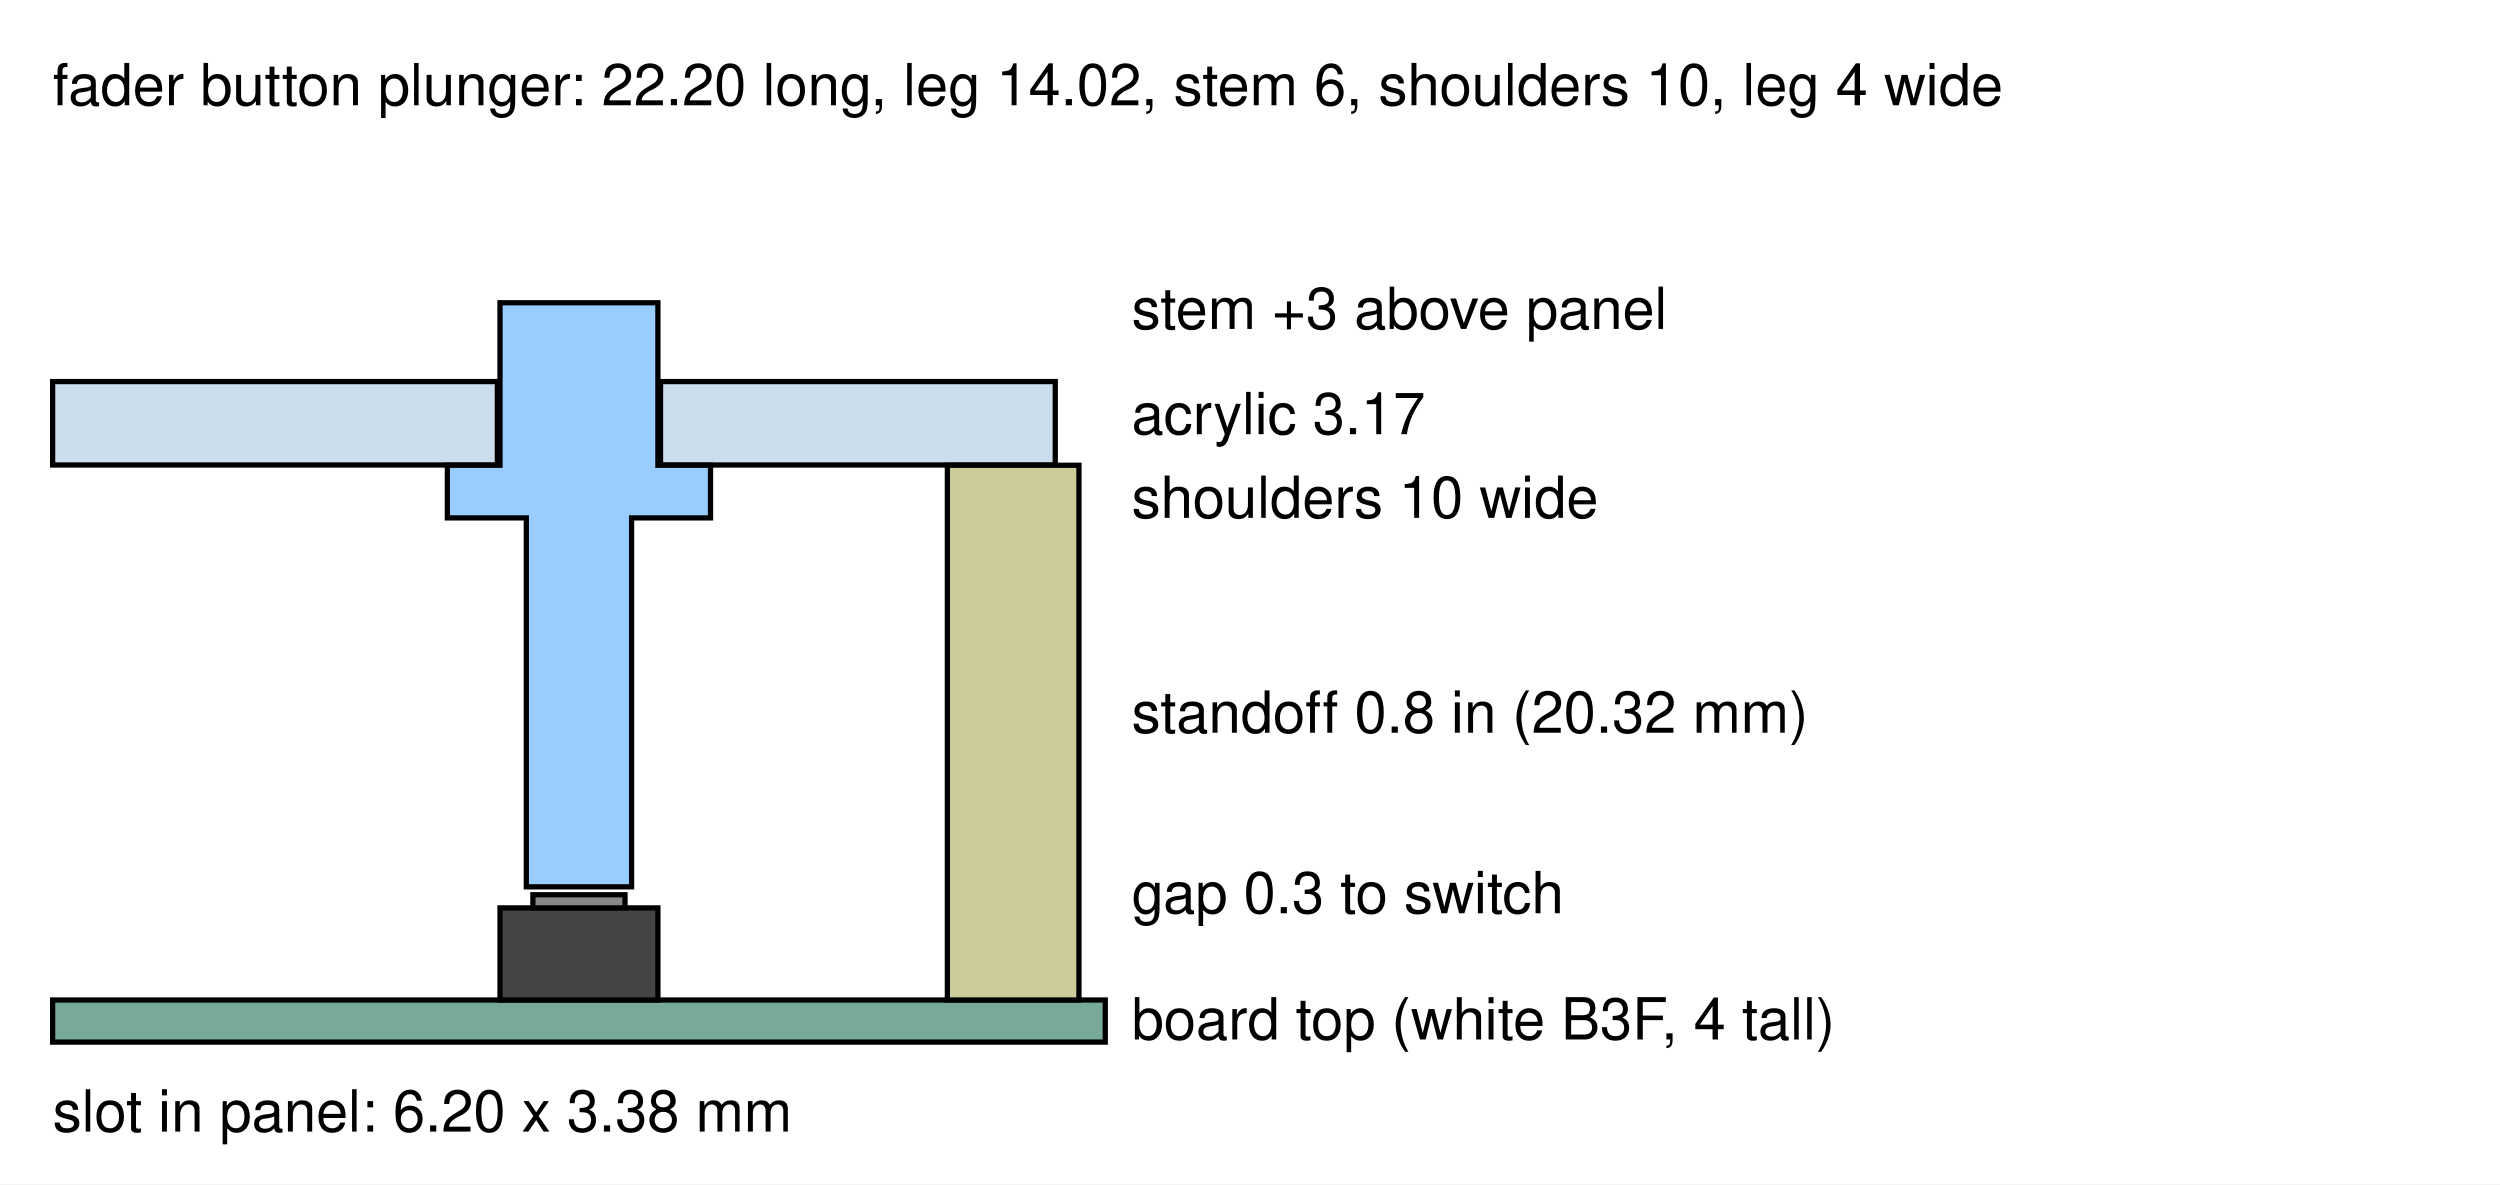
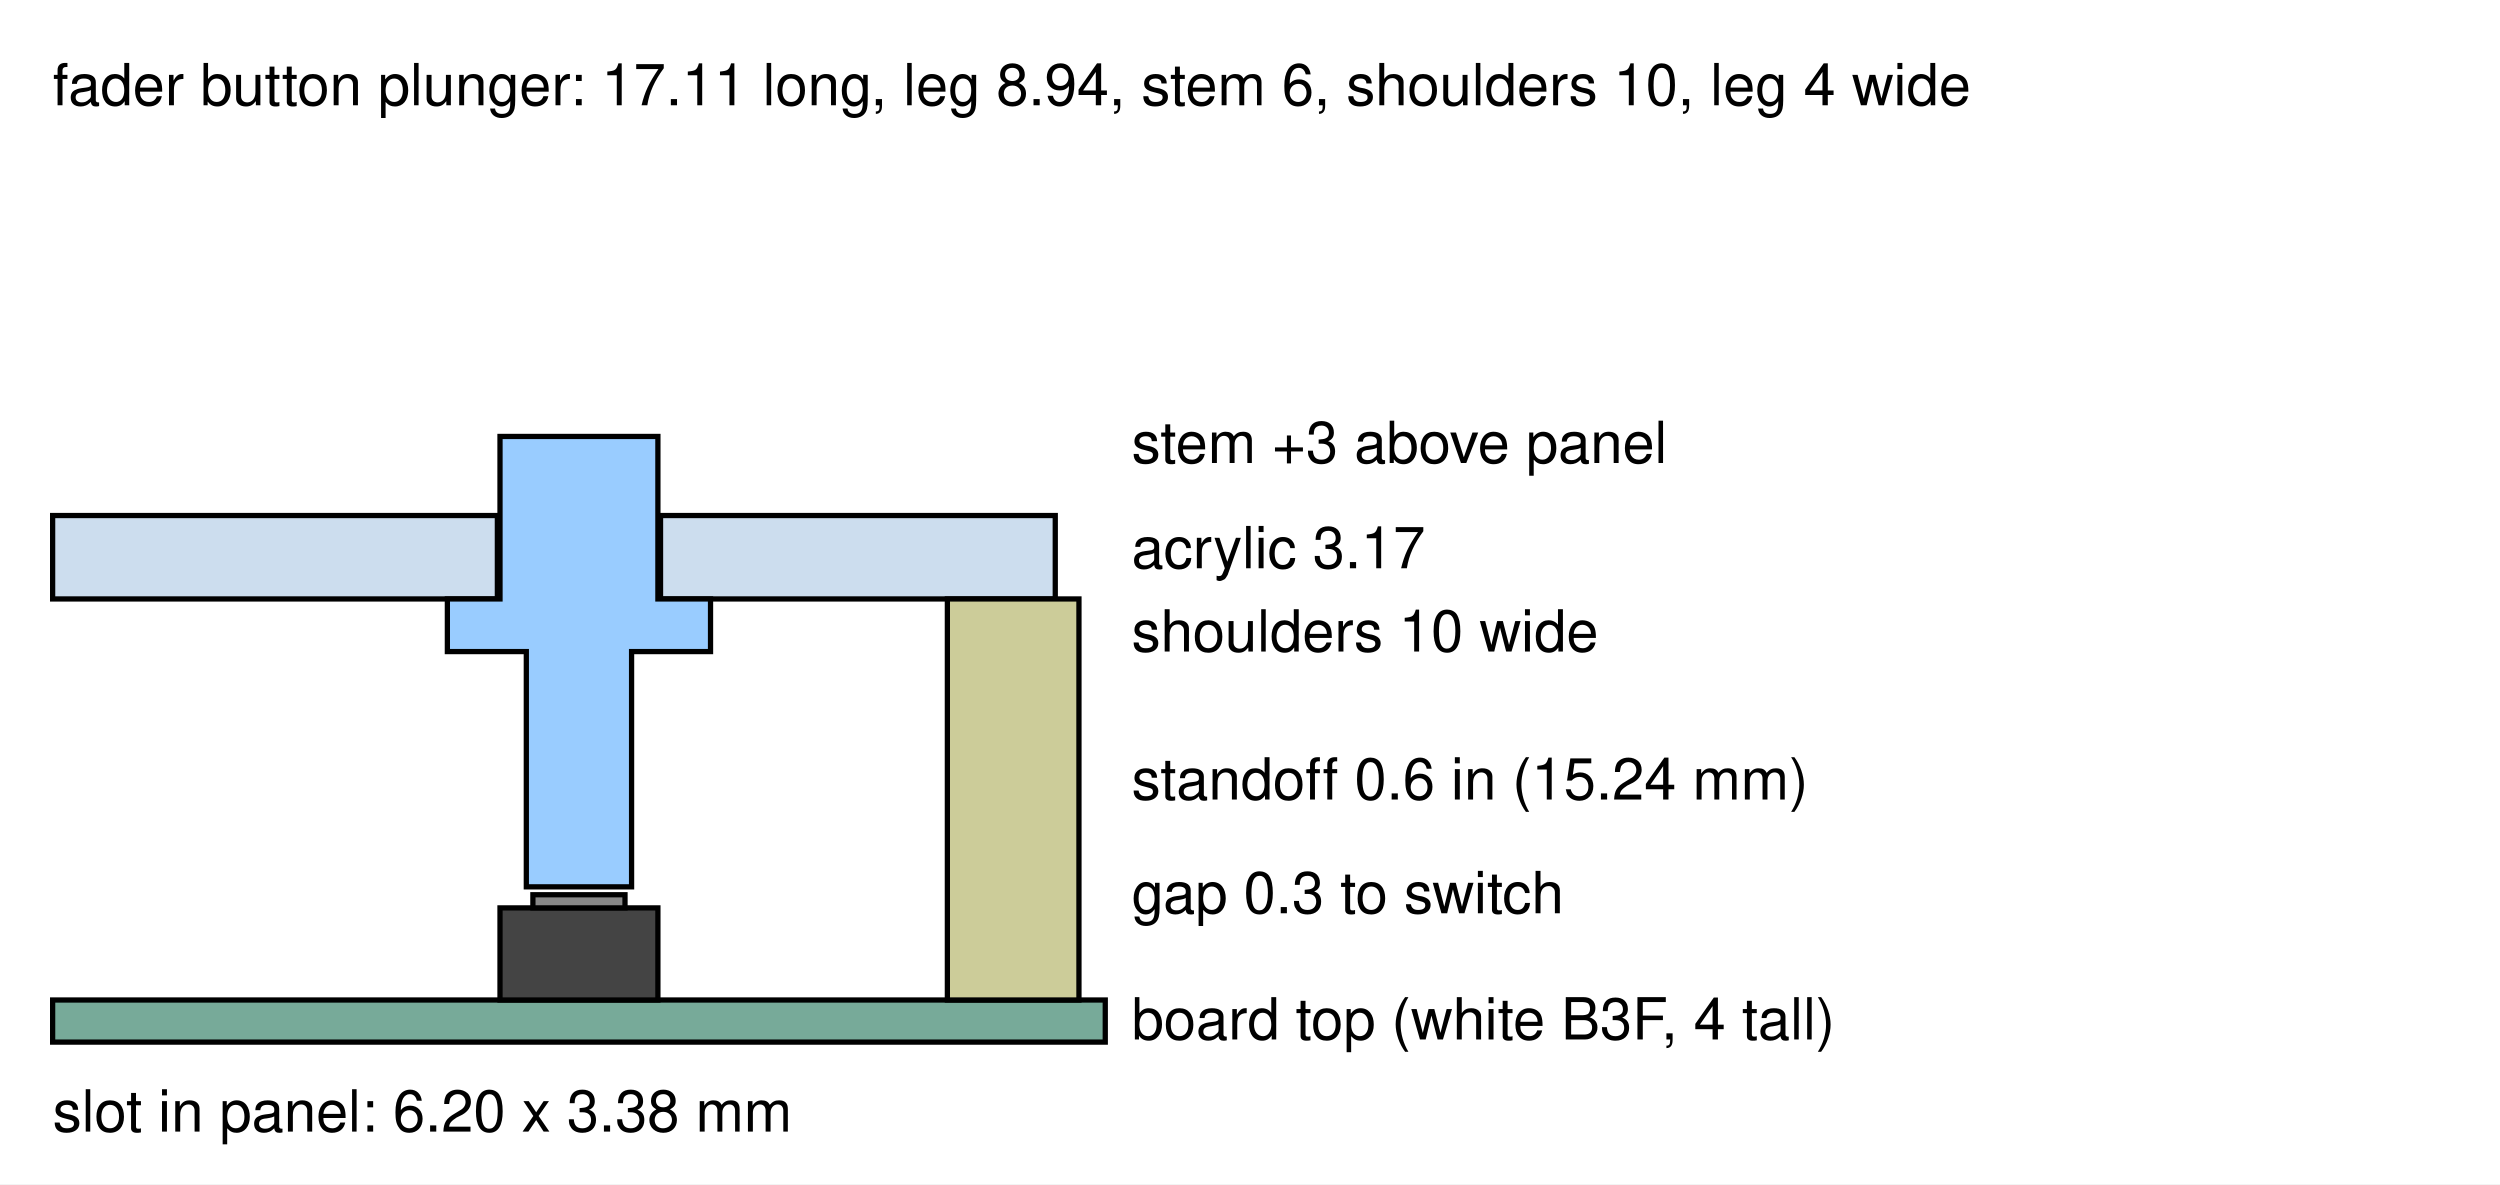
<svg xmlns="http://www.w3.org/2000/svg" width="95.000mm" height="45.000mm" viewBox="0 0 95.000 45.000">
  <rect width="100%" height="100%" fill="#fff" />
  <rect x="2" y="38.00" width="40" height="1.6" fill="#7a9" stroke="#000" stroke-width="0.2" />
  <rect x="19.00" y="34.50" width="6" height="3.5" fill="#444" stroke="#000" stroke-width="0.2" />
  <rect x="20.25" y="34.00" width="3.5" height="0.50" fill="#888" stroke="#000" stroke-width="0.2" />
-   <rect x="2" y="14.50" width="16.90" height="3.17" fill="#cde" stroke="#000" stroke-width="0.2" />
-   <rect x="25.10" y="14.50" width="15.00" height="3.17" fill="#cde" stroke="#000" stroke-width="0.2" />
-   <rect x="36" y="17.68" width="5" height="20.32" fill="#cc9" stroke="#000" stroke-width="0.2" />
-   <path d="M 20.000 33.700 L 20.000 19.680 L 17.000 19.680 L 17.000 17.680 L 19.000 17.680 L 19.000 11.505 L 25.000 11.505 L 25.000 17.680 L 27.000 17.680 L 27.000 19.680 L 24.000 19.680 L 24.000 33.700 Z" fill="#9cf" stroke="#000" stroke-width="0.2" />
+   <rect x="2" y="19.59" width="16.90" height="3.17" fill="#cde" stroke="#000" stroke-width="0.2" />
+   <rect x="25.10" y="19.59" width="15.00" height="3.17" fill="#cde" stroke="#000" stroke-width="0.2" />
+   <rect x="36" y="22.76" width="5" height="15.24" fill="#cc9" stroke="#000" stroke-width="0.2" />
+   <path d="M 20.000 33.700 L 20.000 24.760 L 17.000 24.760 L 17.000 22.760 L 19.000 22.760 L 19.000 16.585 L 25.000 16.585 L 25.000 22.760 L 27.000 22.760 L 27.000 24.760 L 24.000 24.760 L 24.000 33.700 Z" fill="#9cf" stroke="#000" stroke-width="0.2" />
  <text x="43" y="39.50" font-family="Helvetica, Arial" font-size="2.2" fill="#000">board top (white B3F, 4 tall)</text>
  <text x="43" y="34.70" font-family="Helvetica, Arial" font-size="2.2" fill="#000">gap 0.3 to switch</text>
-   <text x="43" y="27.84" font-family="Helvetica, Arial" font-size="2.2" fill="#000">standoff 0.8 in (20.32 mm)</text>
-   <text x="43" y="19.68" font-family="Helvetica, Arial" font-size="2.2" fill="#000">shoulders 10 wide</text>
-   <text x="43" y="16.50" font-family="Helvetica, Arial" font-size="2.2" fill="#000">acrylic 3.17</text>
-   <text x="43" y="12.50" font-family="Helvetica, Arial" font-size="2.2" fill="#000">stem +3 above panel</text>
-   <text x="2" y="4" font-family="Helvetica, Arial" font-size="2.2" fill="#000">fader button plunger: 22.20 long, leg 14.02, stem 6, shoulders 10, leg 4 wide</text>
+   <text x="43" y="30.38" font-family="Helvetica, Arial" font-size="2.2" fill="#000">standoff 0.6 in (15.24 mm)</text>
+   <text x="43" y="24.76" font-family="Helvetica, Arial" font-size="2.2" fill="#000">shoulders 10 wide</text>
+   <text x="43" y="21.59" font-family="Helvetica, Arial" font-size="2.2" fill="#000">acrylic 3.17</text>
+   <text x="43" y="17.59" font-family="Helvetica, Arial" font-size="2.2" fill="#000">stem +3 above panel</text>
+   <text x="2" y="4" font-family="Helvetica, Arial" font-size="2.2" fill="#000">fader button plunger: 17.11 long, leg 8.94, stem 6, shoulders 10, leg 4 wide</text>
  <text x="2" y="43.0" font-family="Helvetica, Arial" font-size="2.2" fill="#000">slot in panel: 6.20 x 3.38 mm</text>
</svg>
